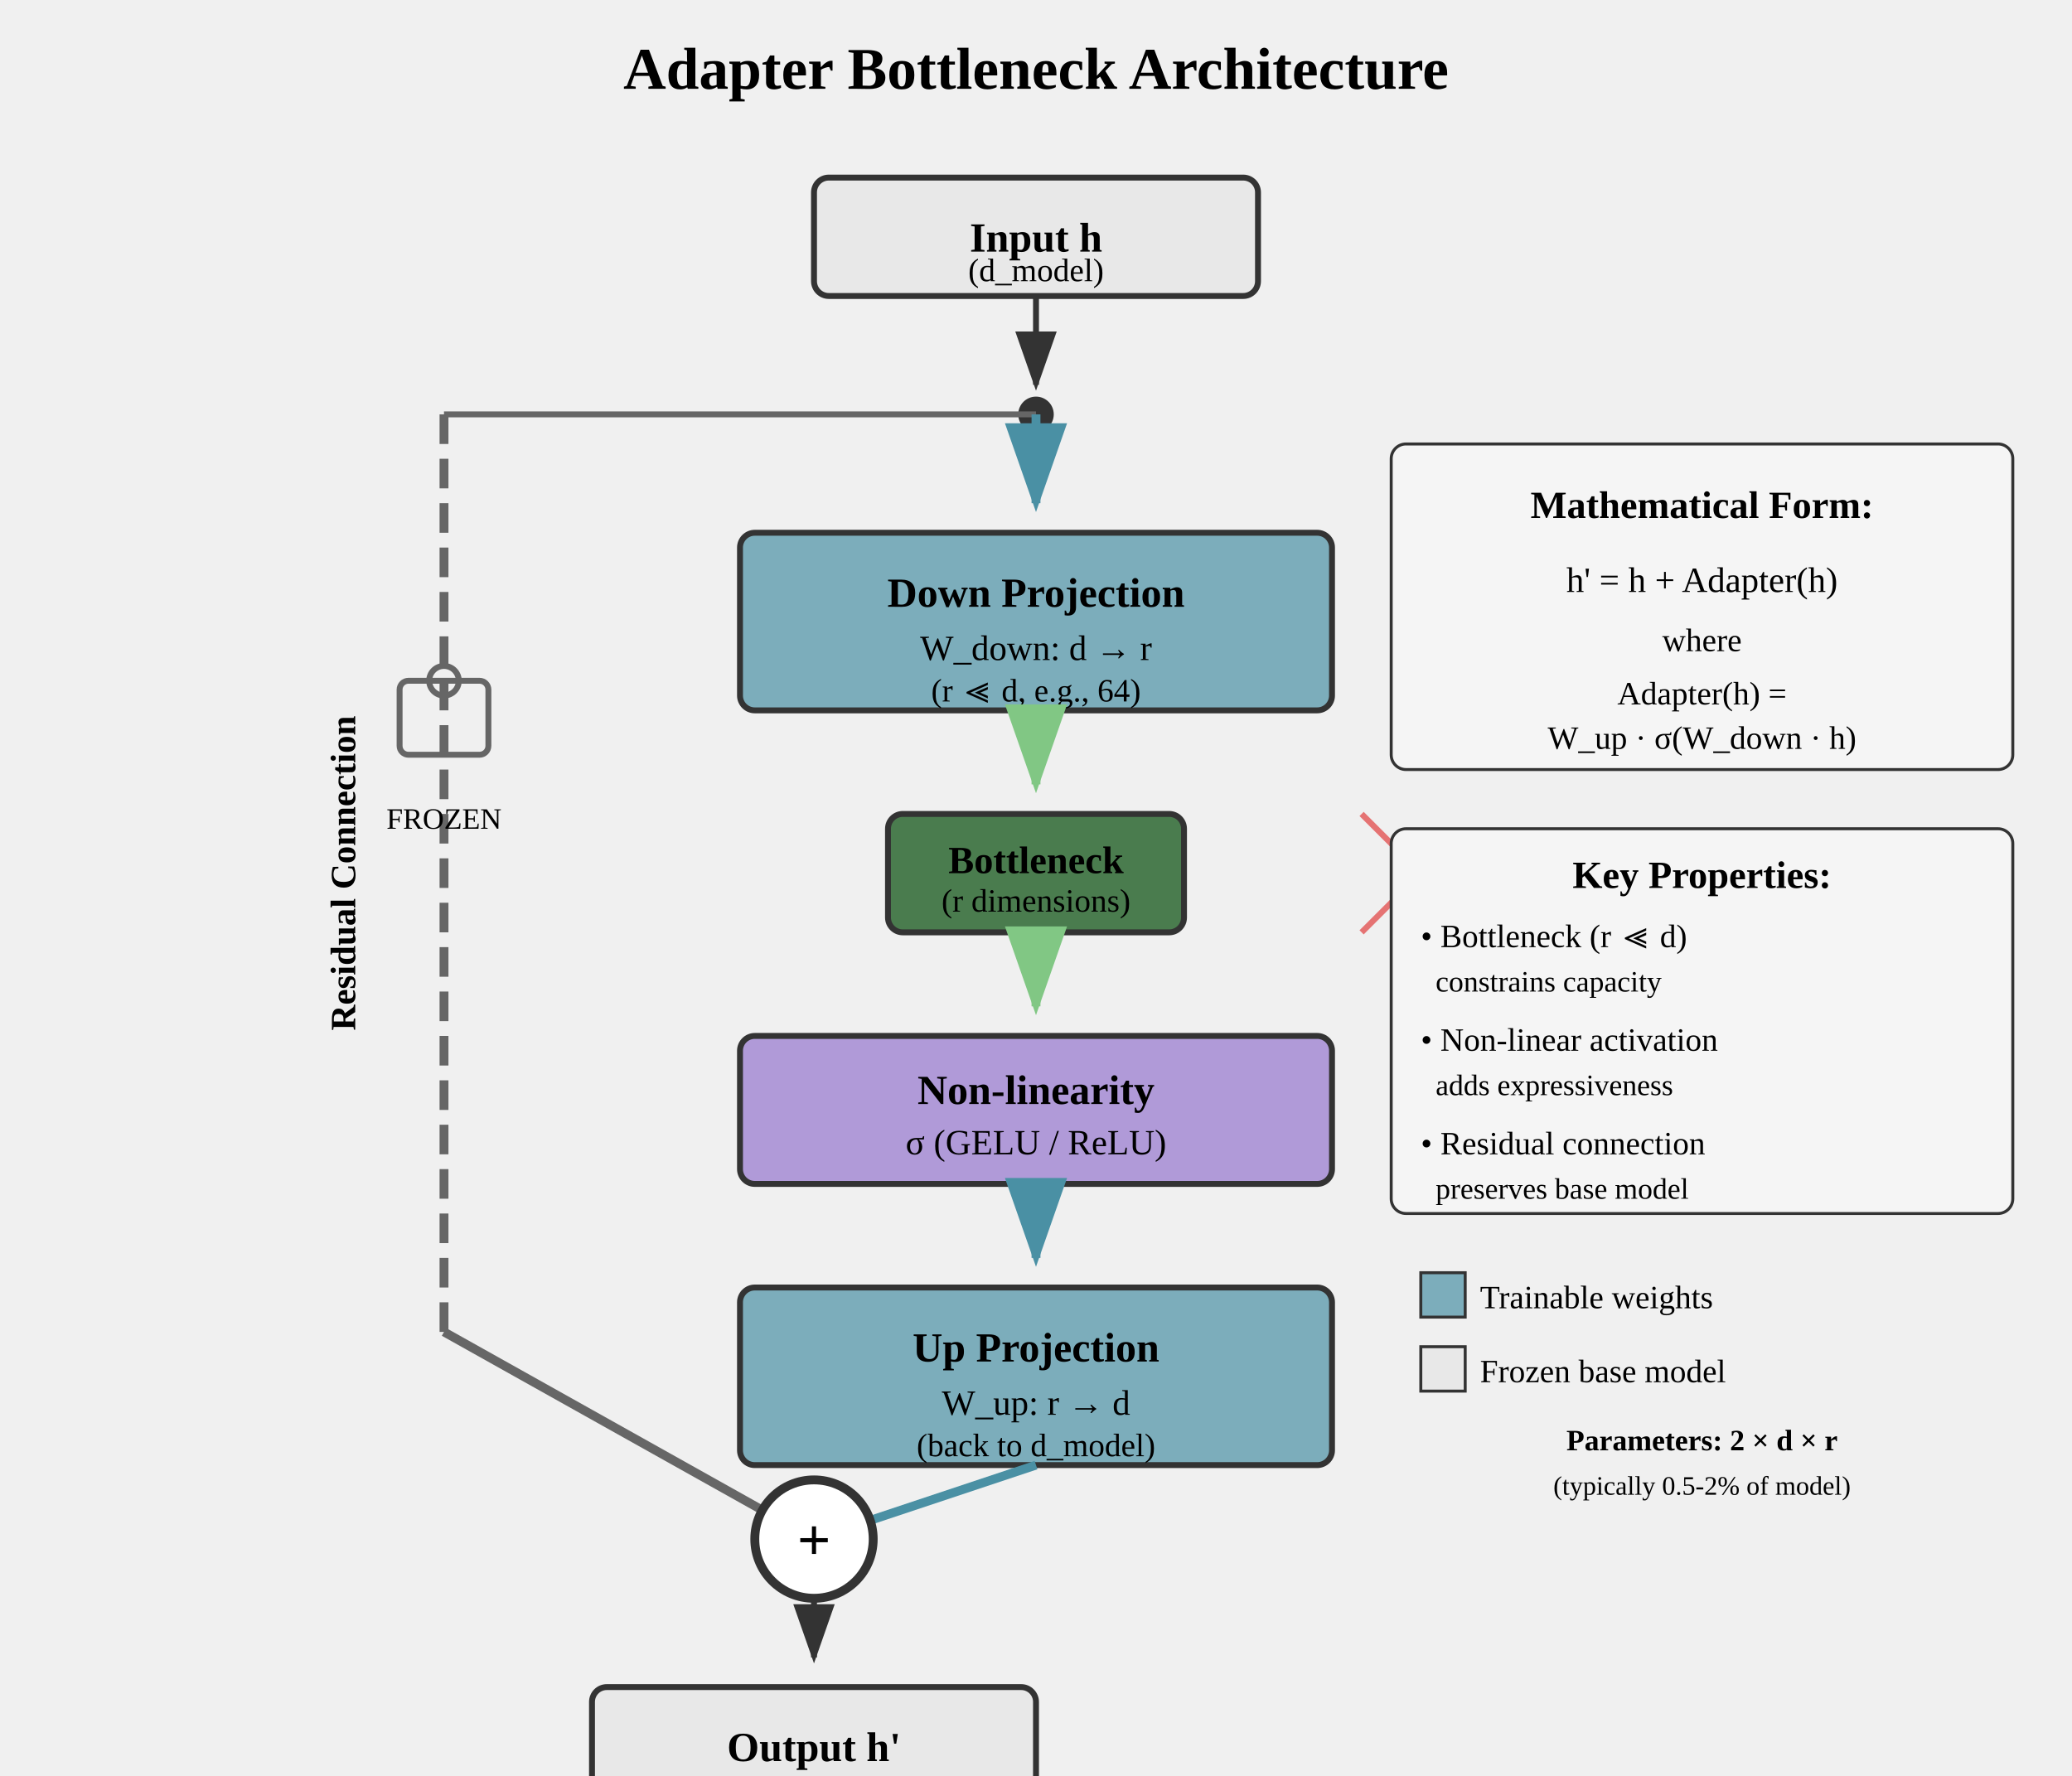
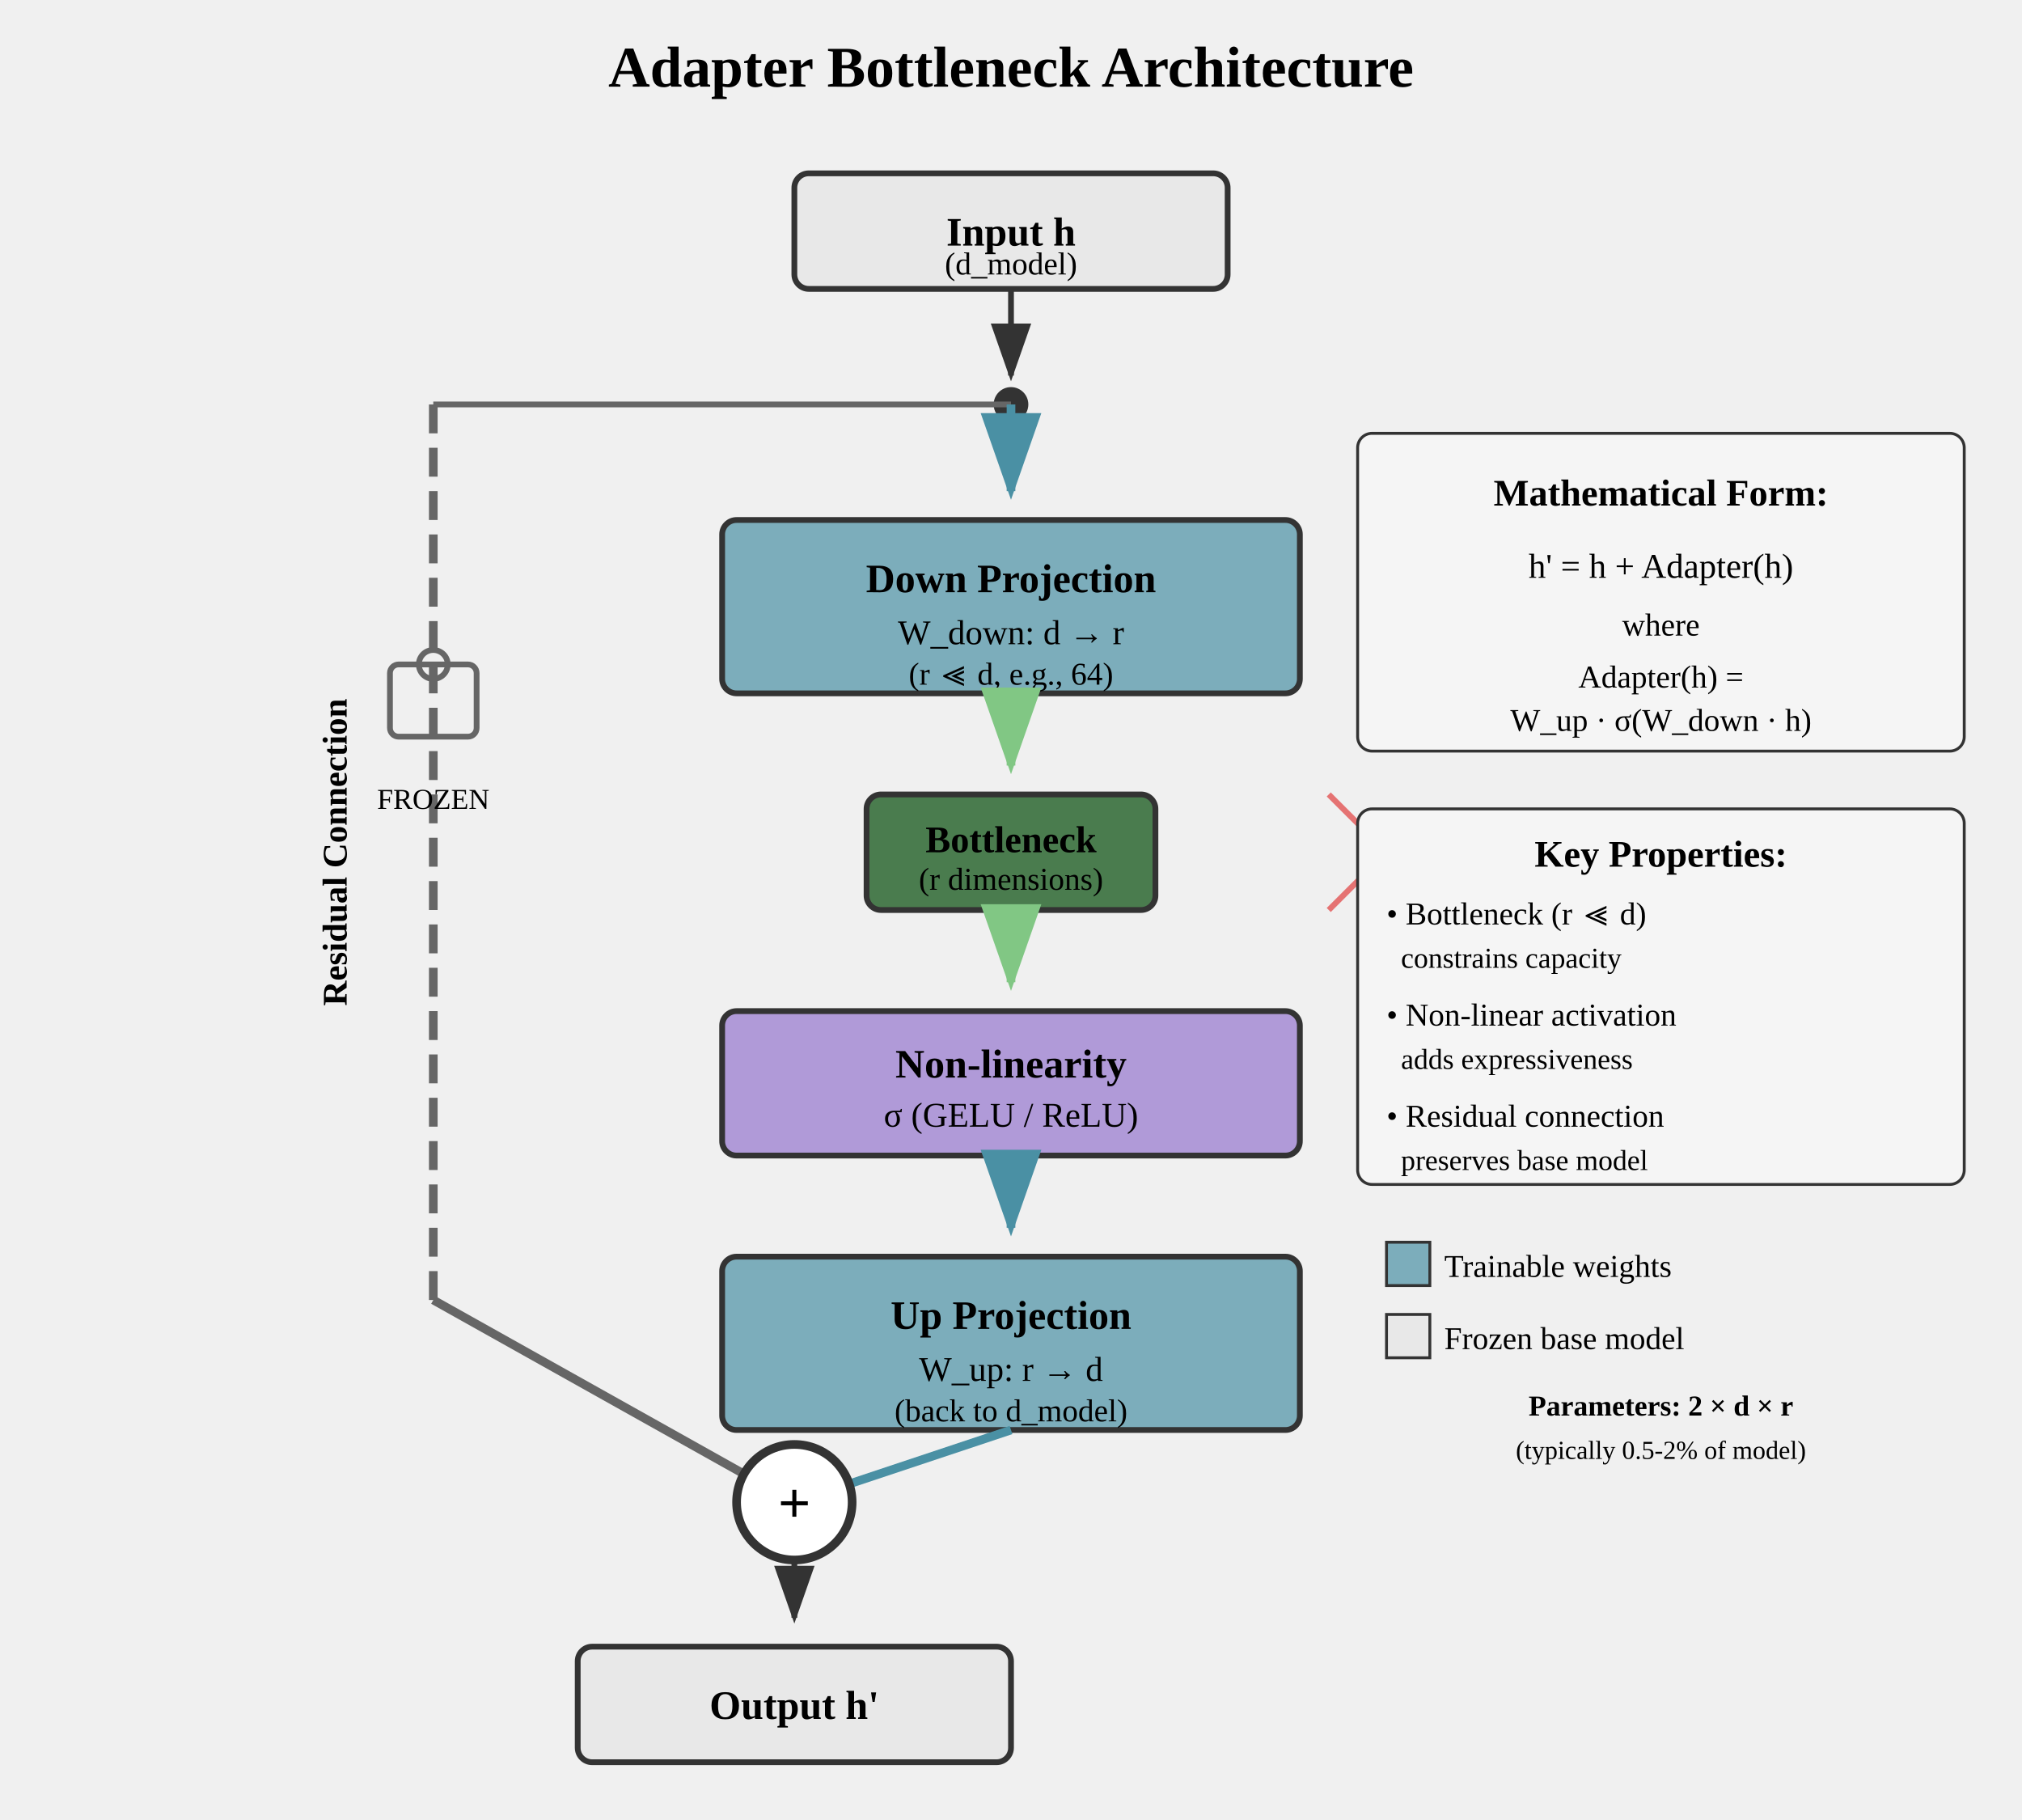
- <svg xmlns="http://www.w3.org/2000/svg" viewBox="0 0 700 600">
+ <svg xmlns="http://www.w3.org/2000/svg" viewBox="0 0 700 630">
  <style>
    /* Light mode (default) */
    text { fill: #000000; }
    .axis-text { fill: #000000; }
    .label-text { fill: #666666; }
    line[stroke="#333"] { stroke: #333333; }
    .bg-info { fill: #F5F5F5; }

    /* Dark mode */
    @media (prefers-color-scheme: dark) {
      text { fill: #ffffff; }
      .axis-text { fill: #ffffff; }
      .label-text { fill: #cccccc; }
      line[stroke="#333"] { stroke: #cccccc; }
      .bg-info { fill: #2d2d2d; }

      /* Darken colored backgrounds in dark mode for proper contrast with white text */
      rect[fill="#4A90A4"] { fill: #2d5f6f; }
      rect[fill="#81C784"] { fill: #4a7c4e; }
      rect[fill="#4a7c4e"] { fill: #2d4a2e; }
      rect[fill="#9575CD"] { fill: #5c4a7a; }

      /* Keep white text white in dark mode (for colored backgrounds) */
      text[fill="#fff"],
      text[fill="#ffffff"],
      text[fill="white"] {
        fill: #ffffff;
      }

      /* Keep colored text readable in dark mode */
      text[fill="#E57373"] { fill: #ef5350; }
      text[fill="#81C784"] { fill: #66bb6a; }
      text[fill="#FFB74D"] { fill: #ffa726; }
      text[fill="#4A90A4"] { fill: #4fc3f7; }

      /* Override dark inline text colors */
      text[fill="#000"],
      text[fill="#000000"],
      text[fill="#333"],
      text[fill="#666"] {
        fill: #ffffff;
      }
    }
  </style>
  <text x="350" y="30" font-size="20" font-weight="bold" text-anchor="middle" fill="#333">
    Adapter Bottleneck Architecture
  </text>
  <g id="input">
    <rect x="275" y="60" width="150" height="40" fill="#E8E8E8" stroke="#333" stroke-width="2" rx="5" />
    <text x="350" y="85" font-size="14" font-weight="bold" text-anchor="middle">Input h</text>
    <text x="350" y="95" font-size="11" text-anchor="middle">(d_model)</text>
  </g>
  <defs>
    <marker id="arrowhead" markerWidth="10" markerHeight="7" refX="9" refY="3.5" orient="auto">
      <polygon points="0 0, 10 3.5, 0 7" fill="#333" />
    </marker>
    <marker id="arrowhead-green" markerWidth="10" markerHeight="7" refX="9" refY="3.5" orient="auto">
      <polygon points="0 0, 10 3.5, 0 7" fill="#81C784" />
    </marker>
    <marker id="arrowhead-blue" markerWidth="10" markerHeight="7" refX="9" refY="3.5" orient="auto">
      <polygon points="0 0, 10 3.5, 0 7" fill="#4A90A4" />
    </marker>
  </defs>
  <line x1="350" y1="100" x2="350" y2="130" stroke="#333" stroke-width="2" marker-end="url(#arrowhead)" />
  <circle cx="350" cy="140" r="6" fill="#333" />
  <g id="residual-path">
    <line x1="350" y1="140" x2="150" y2="140" stroke="#666" stroke-width="2" />
    <line x1="150" y1="140" x2="150" y2="450" stroke="#666" stroke-width="3" stroke-dasharray="10,5" />
    <text x="120" y="295" font-size="12" font-weight="bold" text-anchor="middle" fill="#666" transform="rotate(-90 120 295)">
      Residual Connection
    </text>
    <rect x="135" y="230" width="30" height="25" rx="3" fill="none" stroke="#666" stroke-width="2" />
    <circle cx="150" cy="230" r="5" fill="none" stroke="#666" stroke-width="2" />
    <text x="150" y="280" font-size="10" text-anchor="middle" fill="#666">FROZEN</text>
  </g>
  <g id="adapter-path">
    <line x1="350" y1="140" x2="350" y2="170" stroke="#4A90A4" stroke-width="3" marker-end="url(#arrowhead-blue)" />
    <rect x="250" y="180" width="200" height="60" fill="#4A90A4" fill-opacity="0.7" stroke="#333" stroke-width="2" rx="5" />
    <text x="350" y="205" font-size="14" font-weight="bold" text-anchor="middle">Down Projection</text>
    <text x="350" y="223" font-size="12" text-anchor="middle">W_down: d → r</text>
    <text x="350" y="237" font-size="11" text-anchor="middle">(r ≪ d, e.g., 64)</text>
    <line x1="350" y1="240" x2="350" y2="265" stroke="#81C784" stroke-width="3" marker-end="url(#arrowhead-green)" />
    <rect x="300" y="275" width="100" height="40" fill="#4a7c4e" stroke="#333" stroke-width="2" rx="5" />
    <text x="350" y="295" font-size="13" font-weight="bold" text-anchor="middle">Bottleneck</text>
    <text x="350" y="308" font-size="11" text-anchor="middle">(r dimensions)</text>
    <path d="M 460 275 L 480 295 L 460 315" fill="none" stroke="#E57373" stroke-width="2" />
    <text x="490" y="300" font-size="11" font-weight="bold" fill="#E57373">Compressed</text>
    <line x1="350" y1="315" x2="350" y2="340" stroke="#81C784" stroke-width="3" marker-end="url(#arrowhead-green)" />
    <rect x="250" y="350" width="200" height="50" fill="#9575CD" fill-opacity="0.7" stroke="#333" stroke-width="2" rx="5" />
    <text x="350" y="373" font-size="14" font-weight="bold" text-anchor="middle">Non-linearity</text>
    <text x="350" y="390" font-size="12" text-anchor="middle">σ (GELU / ReLU)</text>
    <line x1="350" y1="400" x2="350" y2="425" stroke="#4A90A4" stroke-width="3" marker-end="url(#arrowhead-blue)" />
    <rect x="250" y="435" width="200" height="60" fill="#4A90A4" fill-opacity="0.7" stroke="#333" stroke-width="2" rx="5" />
    <text x="350" y="460" font-size="14" font-weight="bold" text-anchor="middle">Up Projection</text>
    <text x="350" y="478" font-size="12" text-anchor="middle">W_up: r → d</text>
    <text x="350" y="492" font-size="11" text-anchor="middle">(back to d_model)</text>
  </g>
  <line x1="150" y1="450" x2="275" y2="520" stroke="#666" stroke-width="3" />
  <line x1="350" y1="495" x2="275" y2="520" stroke="#4A90A4" stroke-width="3" />
  <circle cx="275" cy="520" r="20" fill="#FFF" stroke="#333" stroke-width="3" />
  <text x="275" y="527" font-size="20" font-weight="bold" text-anchor="middle" fill="#333">+</text>
  <line x1="275" y1="540" x2="275" y2="560" stroke="#333" stroke-width="2" marker-end="url(#arrowhead)" />
  <rect x="200" y="570" width="150" height="40" fill="#E8E8E8" stroke="#333" stroke-width="2" rx="5" />
  <text x="275" y="595" font-size="14" font-weight="bold" text-anchor="middle">Output h'</text>
  <g id="formula">
    <rect x="470" y="150" width="210" height="110" class="bg-info" stroke="#333" stroke-width="1" rx="5" />
    <text x="575" y="175" font-size="13" font-weight="bold" text-anchor="middle" fill="#333">Mathematical Form:</text>
    <text x="575" y="200" font-size="12" text-anchor="middle" fill="#333">h' = h + Adapter(h)</text>
    <text x="575" y="220" font-size="11" text-anchor="middle" fill="#666">where</text>
    <text x="575" y="238" font-size="11" text-anchor="middle" fill="#333">Adapter(h) =</text>
    <text x="575" y="253" font-size="11" text-anchor="middle" fill="#333">W_up · σ(W_down · h)</text>
  </g>
  <g id="properties">
    <rect x="470" y="280" width="210" height="130" class="bg-info" stroke="#333" stroke-width="1" rx="5" />
    <text x="575" y="300" font-size="13" font-weight="bold" text-anchor="middle" fill="#333">Key Properties:</text>
    <text x="480" y="320" font-size="11" fill="#333">• Bottleneck (r ≪ d)</text>
    <text x="485" y="335" font-size="10" fill="#666">  constrains capacity</text>
    <text x="480" y="355" font-size="11" fill="#333">• Non-linear activation</text>
    <text x="485" y="370" font-size="10" fill="#666">  adds expressiveness</text>
    <text x="480" y="390" font-size="11" fill="#333">• Residual connection</text>
    <text x="485" y="405" font-size="10" fill="#666">  preserves base model</text>
  </g>
  <rect x="480" y="430" width="15" height="15" fill="#4A90A4" fill-opacity="0.7" stroke="#333" stroke-width="1" />
  <text x="500" y="442" font-size="11" fill="#333">Trainable weights</text>
  <rect x="480" y="455" width="15" height="15" fill="#E8E8E8" stroke="#333" stroke-width="1" />
  <text x="500" y="467" font-size="11" fill="#666">Frozen base model</text>
  <text x="575" y="490" font-size="10" font-weight="bold" text-anchor="middle" fill="#E57373">
    Parameters: 2 × d × r
  </text>
  <text x="575" y="505" font-size="9" text-anchor="middle" fill="#666">
    (typically 0.5-2% of model)
  </text>
</svg>
